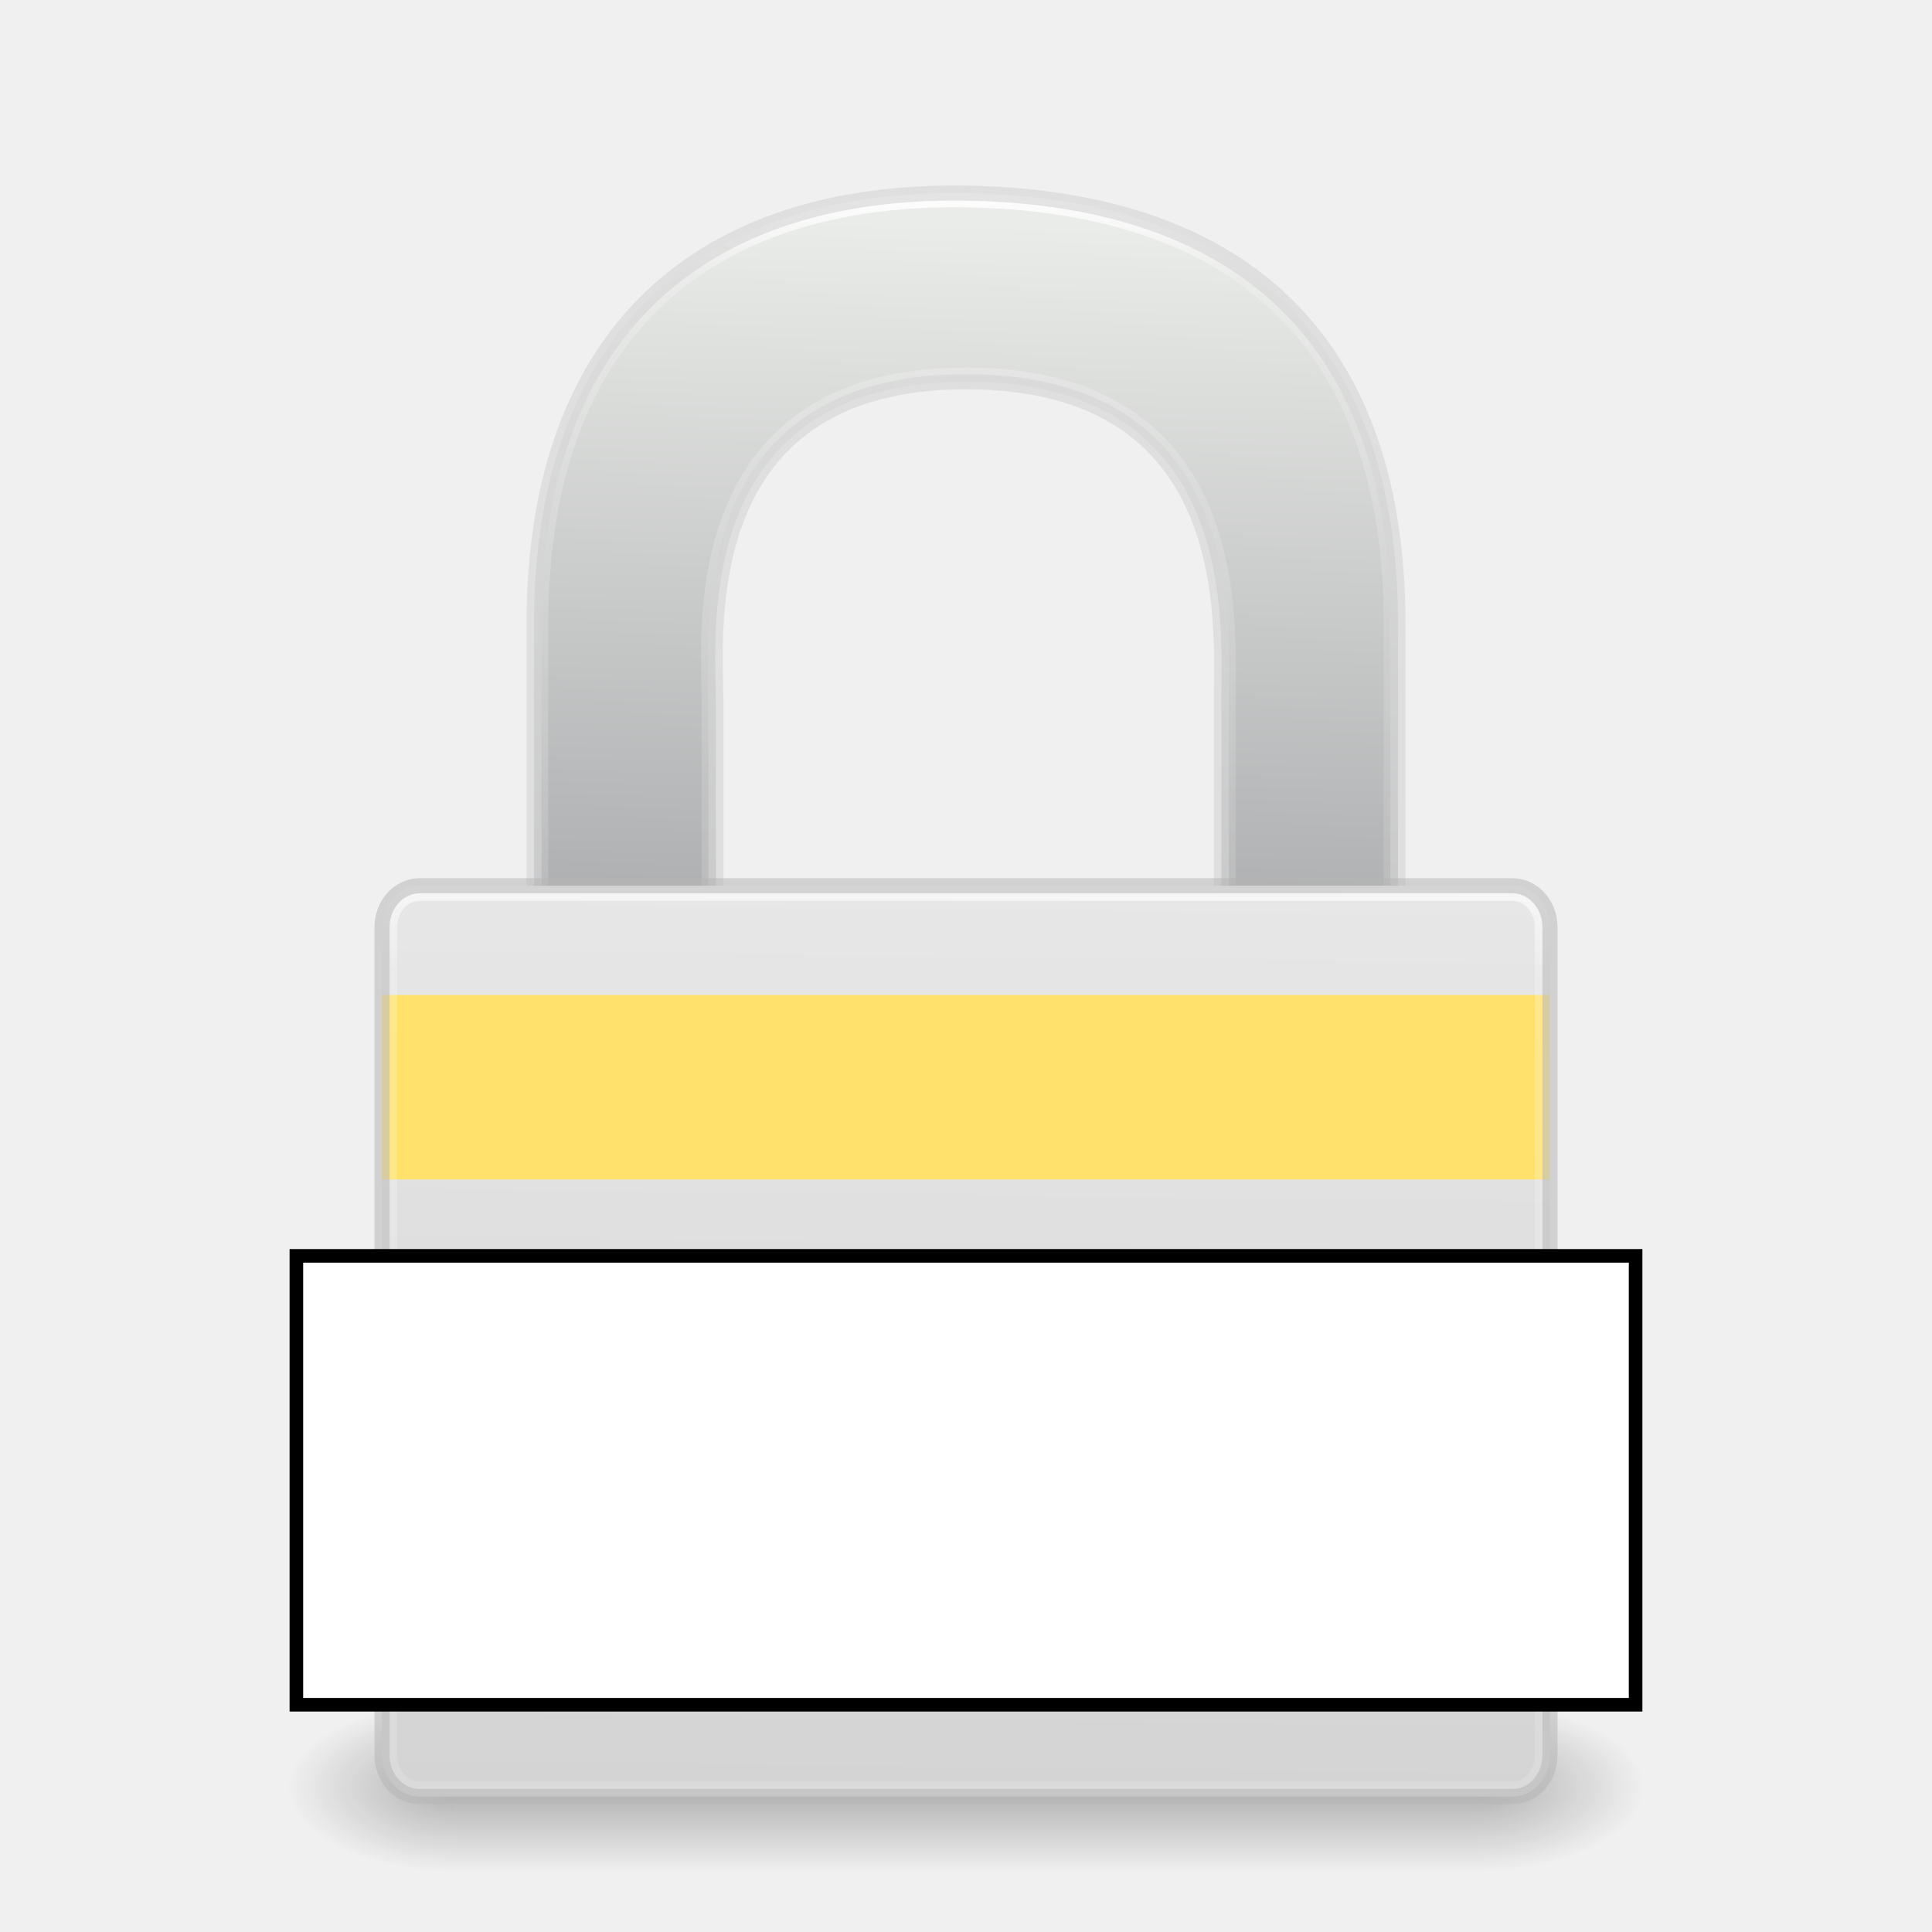
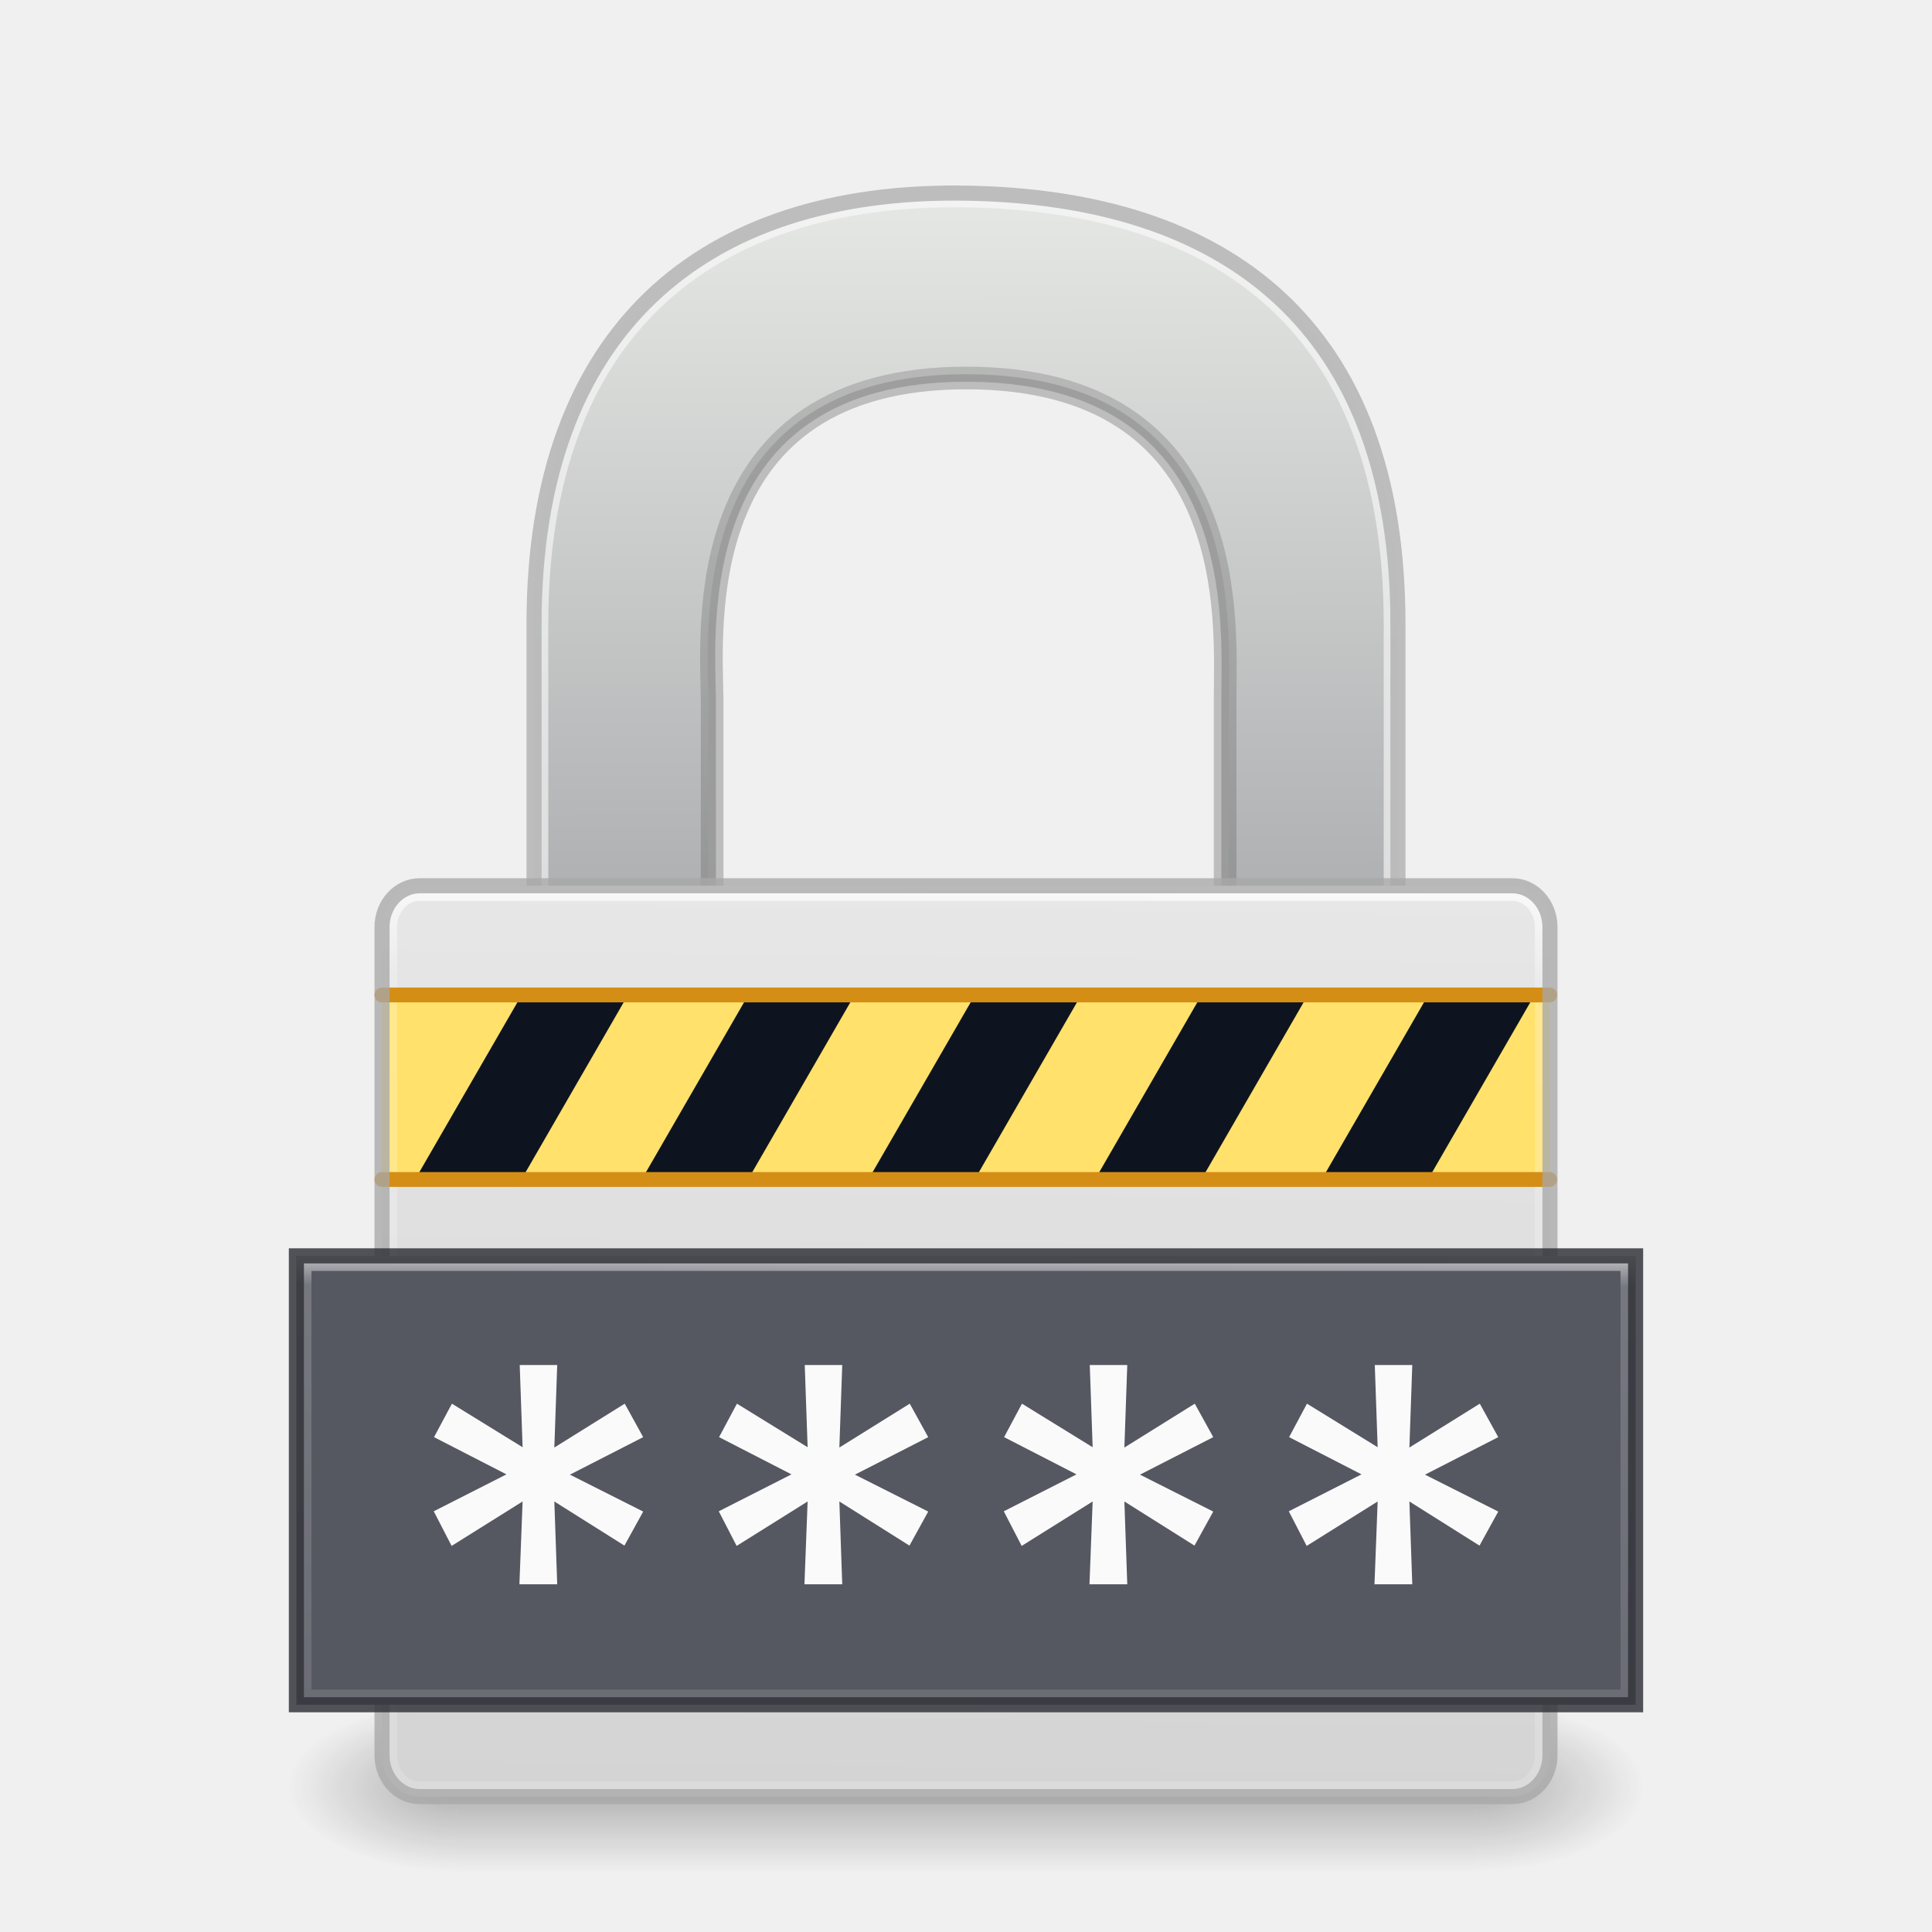
<svg xmlns="http://www.w3.org/2000/svg" xmlns:xlink="http://www.w3.org/1999/xlink" width="128" height="128" viewBox="0 0 128 128" version="1.1" id="SVGRoot">
  <defs id="defs3729">
+     <linearGradient id="linearGradient1091">
+       <stop offset="0" style="stop-color:#ffffff;stop-opacity:1" id="stop1083" />
+       <stop offset="0.089" style="stop-color:#ffffff;stop-opacity:0.235" id="stop1085" />
+       <stop offset="0.915" style="stop-color:#ffffff;stop-opacity:0.157" id="stop1087" />
+       <stop offset="1" style="stop-color:#ffffff;stop-opacity:0.392" id="stop1089" />
+     </linearGradient>
    <linearGradient id="linearGradient2127">
      <stop offset="0" style="stop-color:#eaece9;stop-opacity:1" id="stop2123" />
      <stop offset="1" style="stop-color:#abacae;stop-opacity:1" id="stop2125" />
    </linearGradient>
    <linearGradient id="linearGradient2081">
      <stop offset="0" style="stop-color:#ffffff;stop-opacity:1" id="stop2073" />
      <stop offset="0.107" style="stop-color:#ffffff;stop-opacity:0.235" id="stop2075" />
      <stop offset="0.932" style="stop-color:#ffffff;stop-opacity:0.157" id="stop2077" />
      <stop offset="1" style="stop-color:#ffffff;stop-opacity:0.392" id="stop2079" />
    </linearGradient>
    <linearGradient id="linearGradient2049">
      <stop offset="0" style="stop-color:#ffffff;stop-opacity:1" id="stop2041" />
      <stop offset="0.142" style="stop-color:#ffffff;stop-opacity:0.235" id="stop2043" />
      <stop offset="0.986" style="stop-color:#ffffff;stop-opacity:0.157" id="stop2045" />
      <stop offset="1" style="stop-color:#ffffff;stop-opacity:0.392" id="stop2047" />
    </linearGradient>
    <linearGradient id="linearGradient2005">
      <stop style="stop-color:#d4d4d4;stop-opacity:1;" offset="0" id="stop2001" />
      <stop style="stop-color:#fafafa;stop-opacity:1" offset="1" id="stop2003" />
    </linearGradient>
    <linearGradient id="linearGradient1442">
      <stop style="stop-color:#f8ffff;stop-opacity:1" offset="0" id="stop1438" />
      <stop style="stop-color:#fafafa;stop-opacity:1" offset="1" id="stop1440" />
    </linearGradient>
    <linearGradient id="linearGradient884">
      <stop style="stop-color:#36bebe;stop-opacity:1" offset="0" id="stop880" />
      <stop style="stop-color:#8cfcff;stop-opacity:1" offset="1" id="stop882" />
    </linearGradient>
    <filter style="color-interpolation-filters:sRGB" id="filter2385" x="-0.061" width="1.121" y="-1.914" height="4.828">
      <feGaussianBlur stdDeviation="1.209" id="feGaussianBlur2387" />
    </filter>
    <linearGradient xlink:href="#linearGradient884" id="linearGradient886" x1="7.894" y1="14.762" x2="7.841" y2="0.929" gradientUnits="userSpaceOnUse" gradientTransform="matrix(7.069583,0,0,7.069583,8.443331,-105.5567)" />
    <linearGradient xlink:href="#linearGradient1442" id="linearGradient1444" x1="24.049" y1="-21.021" x2="23.996" y2="5.098" gradientUnits="userSpaceOnUse" gradientTransform="matrix(2.131066,0,0,2.065559,13.85441,-34.62326)" />
    <linearGradient x1="76.523" y1="-9.023" x2="76.523" y2="3.451" id="linearGradient3149" xlink:href="#linearGradient4113" gradientUnits="userSpaceOnUse" gradientTransform="matrix(0.8955358,0,0,-0.8966327,-111.317,-44.54436)" />
    <linearGradient id="linearGradient4113">
      <stop id="stop4115" style="stop-color:#000000;stop-opacity:1" offset="0" />
      <stop id="stop4117" style="stop-color:#000000;stop-opacity:0" offset="1" />
    </linearGradient>
    <linearGradient x1="24" y1="5" x2="24" y2="43" id="linearGradient3159" xlink:href="#linearGradient3924-776" gradientUnits="userSpaceOnUse" gradientTransform="matrix(2.542396,0,0,2.542395,3.982518,-110.0175)" />
    <linearGradient id="linearGradient3924-776">
      <stop id="stop3124" style="stop-color:#ffffff;stop-opacity:1" offset="0" />
      <stop id="stop3126" style="stop-color:#ffffff;stop-opacity:0.235" offset="0.063" />
      <stop id="stop3128" style="stop-color:#ffffff;stop-opacity:0.157" offset="0.951" />
      <stop id="stop3130" style="stop-color:#ffffff;stop-opacity:0.392" offset="1" />
    </linearGradient>
    <radialGradient cx="6.73" cy="9.957" r="12.672" fx="6.2" fy="9.957" id="radialGradient3395" xlink:href="#linearGradient2867-449-88-871-390-598-476-591-434-148-57-177-8-3-3-6-4-8-8-8-5" gradientUnits="userSpaceOnUse" gradientTransform="matrix(0,25.08328,-30.79425,0,254.8159,-322.342)" />
    <linearGradient id="linearGradient2867-449-88-871-390-598-476-591-434-148-57-177-8-3-3-6-4-8-8-8-5">
      <stop id="stop3750-1-0-7-6-6-1-3-9-3" style="stop-color:#919caf;stop-opacity:1" offset="0" />
      <stop id="stop3752-3-7-4-0-32-8-923-0-7" style="stop-color:#68758e;stop-opacity:1" offset="0.262" />
      <stop id="stop3754-1-8-5-2-7-6-7-1-9" style="stop-color:#485a6c;stop-opacity:1" offset="0.705" />
      <stop id="stop3756-1-6-2-6-6-1-96-6-0" style="stop-color:#444c5c;stop-opacity:1" offset="1" />
    </linearGradient>
    <radialGradient cx="4.993" cy="43.5" r="2.5" fx="4.993" fy="43.5" id="radialGradient2455-1" xlink:href="#linearGradient3688-166-749-5" gradientUnits="userSpaceOnUse" gradientTransform="matrix(2.003784,0,0,1.4,27.98813,-17.4)" />
    <linearGradient id="linearGradient3688-166-749-5">
      <stop id="stop2883-0" style="stop-color:#181818;stop-opacity:1" offset="0" />
      <stop id="stop2885-5" style="stop-color:#181818;stop-opacity:0" offset="1" />
    </linearGradient>
    <radialGradient cx="4.993" cy="43.5" r="2.5" fx="4.993" fy="43.5" id="radialGradient2457-5" xlink:href="#linearGradient3688-166-749-5" gradientUnits="userSpaceOnUse" gradientTransform="matrix(2.003784,0,0,1.4,-20.01187,-104.4)" />
    <linearGradient x1="25.058" y1="47.028" x2="25.058" y2="39.999" id="linearGradient2459-7" xlink:href="#linearGradient3702-501-757-0" gradientUnits="userSpaceOnUse" />
    <linearGradient id="linearGradient3702-501-757-0">
      <stop id="stop2895-0" style="stop-color:#181818;stop-opacity:0" offset="0" />
      <stop id="stop2897-2" style="stop-color:#181818;stop-opacity:1" offset="0.5" />
      <stop id="stop2899-6" style="stop-color:#181818;stop-opacity:0" offset="1" />
    </linearGradient>
    <radialGradient cx="-4.029" cy="93.468" r="35.338" fx="-4.029" fy="93.468" id="radialGradient4377" xlink:href="#linearGradient4113" gradientUnits="userSpaceOnUse" gradientTransform="matrix(1.556392,0,0,0.1697883,70.27036,-14.8689)" />
    <linearGradient x1="8.643" y1="27.5" x2="23.3" y2="27.5" id="linearGradient3888-76" xlink:href="#linearGradient6057-35" gradientUnits="userSpaceOnUse" gradientTransform="matrix(-1.867169,0,0,1.500012,193.5339,-73.01307)" />
    <linearGradient id="linearGradient6057-35">
      <stop id="stop6059-0" style="stop-color:#ffffff;stop-opacity:1" offset="0" />
      <stop id="stop6061-4" style="stop-color:#ffffff;stop-opacity:0" offset="1" />
    </linearGradient>
    <linearGradient x1="8.643" y1="27.5" x2="23.3" y2="27.5" id="linearGradient3927-6" xlink:href="#linearGradient4113" gradientUnits="userSpaceOnUse" gradientTransform="matrix(-1.867169,0,0,1.500012,165.0446,-73.10499)" />
    <linearGradient x1="21.771" y1="14.871" x2="21.771" y2="27.925" id="linearGradient3059" xlink:href="#linearGradient5443" gradientUnits="userSpaceOnUse" gradientTransform="matrix(1.526316,0,0,1.428571,139.827,-54.47692)" />
    <linearGradient id="linearGradient5443">
      <stop id="stop5445" style="stop-color:#ffffff;stop-opacity:1" offset="0" />
      <stop id="stop5447" style="stop-color:#ffffff;stop-opacity:0.235" offset="0.033" />
      <stop id="stop5449" style="stop-color:#ffffff;stop-opacity:0.157" offset="0.986" />
      <stop id="stop5451" style="stop-color:#ffffff;stop-opacity:0.392" offset="1" />
    </linearGradient>
    <linearGradient x1="9" y1="29" x2="9" y2="14" id="linearGradient3062" xlink:href="#linearGradient6057-35" gradientUnits="userSpaceOnUse" gradientTransform="matrix(1.000008,0,0,1.400011,169.2483,-6.337521)" />
    <linearGradient x1="9" y1="29" x2="9" y2="14" id="linearGradient3065" xlink:href="#linearGradient6057-35" gradientUnits="userSpaceOnUse" gradientTransform="matrix(1.000008,0,0,1.400011,142.2481,-6.337521)" />
    <linearGradient x1="24" y1="29" x2="24" y2="14" id="linearGradient3068" xlink:href="#linearGradient5475" gradientUnits="userSpaceOnUse" gradientTransform="matrix(1.333333,0,0,1.400011,144.9147,-53.86295)" />
    <linearGradient id="linearGradient5475">
      <stop id="stop5477" style="stop-color:#d88f22;stop-opacity:1" offset="0" />
      <stop id="stop5479" style="stop-color:#d88f22;stop-opacity:0" offset="1" />
    </linearGradient>
    <linearGradient x1="9" y1="29" x2="9" y2="14" id="linearGradient3071" xlink:href="#linearGradient5475" gradientUnits="userSpaceOnUse" gradientTransform="matrix(1.333333,0,0,1.400011,140.9148,-53.86295)" />
    <radialGradient cx="16.824" cy="11.368" r="10.5" fx="16.777" fy="11.597" id="radialGradient3074" xlink:href="#linearGradient5409" gradientUnits="userSpaceOnUse" gradientTransform="matrix(0,2.22619,-3.210056,0,200.7402,-70.1533)" />
    <linearGradient id="linearGradient5409">
      <stop id="stop5411" style="stop-color:#f2e0c4;stop-opacity:1" offset="0" />
      <stop id="stop5559" style="stop-color:#e5af5b;stop-opacity:1" offset="0.765" />
      <stop id="stop5413" style="stop-color:#af6900;stop-opacity:1" offset="1" />
    </linearGradient>
    <linearGradient x1="25.058" y1="47.028" x2="25.058" y2="39.999" id="linearGradient3087" xlink:href="#linearGradient3702-501-757-0" gradientUnits="userSpaceOnUse" gradientTransform="matrix(2.406988,0,0,1.604658,6.232299,48.60186)" />
    <radialGradient cx="4.993" cy="43.5" r="2.5" fx="4.993" fy="43.5" id="radialGradient3090" xlink:href="#linearGradient3688-166-749-5" gradientUnits="userSpaceOnUse" gradientTransform="matrix(4.501545,0,0,2.246521,-52.79405,-216.1282)" />
    <radialGradient cx="4.993" cy="43.5" r="2.5" fx="4.993" fy="43.5" id="radialGradient3093" xlink:href="#linearGradient3688-166-749-5" gradientUnits="userSpaceOnUse" gradientTransform="matrix(4.501545,0,0,2.246521,75.20595,20.68081)" />
    <radialGradient cx="18.031" cy="6.281" r="3.182" fx="18.031" fy="6.281" id="radialGradient3328" xlink:href="#linearGradient6057-35" gradientUnits="userSpaceOnUse" gradientTransform="matrix(0.9605048,0,0,0.9968005,140.6021,-58.40987)" />
    <linearGradient x1="32.128" y1="13.789" x2="35.021" y2="13.789" id="linearGradient3326" xlink:href="#linearGradient4113" gradientUnits="userSpaceOnUse" gradientTransform="matrix(-0.8563683,0,0,0.9968005,185.2485,-57.25031)" />
    <linearGradient x1="35.005" y1="14.85" x2="33.004" y2="14.85" id="linearGradient3324" xlink:href="#linearGradient4113" gradientUnits="userSpaceOnUse" gradientTransform="matrix(0.8563683,0,0,0.9968005,145.0769,-57.25031)" />
    <linearGradient id="linearGradient10591-4">
      <stop id="stop10593-3" style="stop-color:#cad0c6;stop-opacity:1" offset="0" />
      <stop id="stop10599-8" style="stop-color:#eaece9;stop-opacity:1" offset="0.5" />
      <stop id="stop10595-4" style="stop-color:#c5cbc0;stop-opacity:1" offset="1" />
    </linearGradient>
-     <linearGradient x1="24.937" y1="5.752" x2="24.499" y2="25.013" id="linearGradient4076" xlink:href="#linearGradient2127" gradientUnits="userSpaceOnUse" gradientTransform="matrix(1.616161,0,0,1.881188,31.83369,12.89111)" />
-     <mask maskUnits="userSpaceOnUse" id="mask1967">
-       <rect style="opacity:1;fill:#ffffff;fill-opacity:1;fill-rule:evenodd;stroke:none;stroke-width:0.52;stroke-linecap:round;stroke-linejoin:round;stroke-miterlimit:4;stroke-dasharray:none;stroke-dashoffset:0;stroke-opacity:0.514;paint-order:markers fill stroke" id="rect1969" width="30.965" height="4.893" x="211.823" y="-23.266" />
-     </mask>
+     <linearGradient x1="24.46" y1="3.489" x2="24.499" y2="25.013" id="linearGradient4076" xlink:href="#linearGradient2127" gradientUnits="userSpaceOnUse" gradientTransform="matrix(2.130891,0,0,2.480326,12.70926,0.6024229)" />
    <linearGradient xlink:href="#linearGradient2005" id="linearGradient2007" x1="164.561" y1="-12.913" x2="165.123" y2="-60.975" gradientUnits="userSpaceOnUse" gradientTransform="matrix(2.496116,0,0,2.496116,-345.9827,150.8856)" />
    <linearGradient xlink:href="#linearGradient2049" id="linearGradient2039" x1="72.478" y1="54.631" x2="72.17" y2="103.73" gradientUnits="userSpaceOnUse" />
-     <linearGradient xlink:href="#linearGradient2005" id="linearGradient2059" gradientUnits="userSpaceOnUse" gradientTransform="matrix(1.887226,0,0,1.887226,-239.2402,126.6754)" x1="164.561" y1="-12.913" x2="165.123" y2="-60.975" />
-     <mask maskUnits="userSpaceOnUse" id="mask2055">
-       <rect width="58.504" height="45.625" rx="1.887" ry="2.074" x="41.481" y="56.965" id="rect2057" style="color:#000000;display:inline;overflow:visible;visibility:visible;fill:url(#linearGradient2059);fill-opacity:1;fill-rule:nonzero;stroke:none;stroke-width:1.978px;marker:none;enable-background:accumulate" />
-     </mask>
-     <linearGradient xlink:href="#linearGradient2081" id="linearGradient2071" x1="71.405" y1="22.23" x2="71.315" y2="60.667" gradientUnits="userSpaceOnUse" />
-     <linearGradient xlink:href="#linearGradient10591-4" id="linearGradient2091" gradientUnits="userSpaceOnUse" gradientTransform="matrix(1.616161,0,0,1.881188,31.83369,12.89111)" x1="10.651" y1="2.914" x2="27.192" y2="17.47" />
-     <mask maskUnits="userSpaceOnUse" id="mask2087">
-       <path d="M 49.03,58.355 V 43.792 c 0,-14.805 8.497,-21.839 21.624,-21.654 13.199,0.185 21.786,6.674 21.786,21.654 V 58.825 h -8.874 V 47.554 c 0,-3.762 0.919,-15.937 -12.819,-15.937 -13.625,0 -12.632,12.25 -12.579,15.922 v 10.879 z" id="path2089" style="fill:url(#linearGradient2091);fill-opacity:1;fill-rule:evenodd;stroke:none;stroke-width:1.887" />
-     </mask>
+     <clipPath clipPathUnits="userSpaceOnUse" id="clipPath1029">
+       <path d="M 35.382,60.546 V 41.345 c 0,-19.52 11.203,-28.794 28.511,-28.55 17.402,0.244 28.724,8.8 28.724,28.55 V 61.166 H 80.918 V 46.306 c 0,-4.961 1.211,-21.013 -16.902,-21.013 -17.964,0 -16.655,16.151 -16.586,20.993 v 14.344 z" id="path1031" style="fill:url(#linearGradient1033);fill-opacity:1;fill-rule:evenodd;stroke:none;stroke-width:1.887" />
+     </clipPath>
+     <linearGradient xlink:href="#linearGradient2127" id="linearGradient1033" gradientUnits="userSpaceOnUse" gradientTransform="matrix(2.130891,0,0,2.480326,12.70926,0.6024229)" x1="24.46" y1="3.489" x2="24.499" y2="25.013" />
+     <clipPath clipPathUnits="userSpaceOnUse" id="clipPath1043">
+       <rect y="-23.266" x="211.823" height="4.893" width="30.965" id="rect1045" style="opacity:1;fill:#ffffff;fill-opacity:1;fill-rule:evenodd;stroke:none;stroke-width:0.52;stroke-linecap:round;stroke-linejoin:round;stroke-miterlimit:4;stroke-dasharray:none;stroke-dashoffset:0;stroke-opacity:0.514;paint-order:markers fill stroke" />
+     </clipPath>
+     <clipPath clipPathUnits="userSpaceOnUse" id="clipPath1067">
+       <path style="fill:url(#linearGradient1071);fill-opacity:1;fill-rule:evenodd;stroke:none;stroke-width:1.887" id="path1069" d="M 49.03,58.355 V 43.792 c 0,-14.805 8.497,-21.839 21.624,-21.654 13.199,0.185 21.786,6.674 21.786,21.654 V 58.825 h -8.874 V 47.554 c 0,-3.762 0.919,-15.937 -12.819,-15.937 -13.625,0 -12.632,12.25 -12.579,15.922 v 10.879 z" />
+     </clipPath>
+     <linearGradient xlink:href="#linearGradient10591-4" id="linearGradient1071" gradientUnits="userSpaceOnUse" gradientTransform="matrix(1.616161,0,0,1.881188,31.83369,12.89111)" x1="10.651" y1="2.914" x2="27.192" y2="17.47" />
+     <linearGradient xlink:href="#linearGradient1091" id="linearGradient1081" x1="63.98" y1="82.252" x2="63.932" y2="115.309" gradientUnits="userSpaceOnUse" />
+     <clipPath clipPathUnits="userSpaceOnUse" id="clipPath1095">
+       <rect y="83.204" x="19.636" height="29.74" width="88.727" id="rect1097" style="opacity:1;fill:#555761;fill-opacity:1;stroke:none;stroke-width:0.9;stroke-miterlimit:4;stroke-dasharray:none;stroke-opacity:1" />
+     </clipPath>
+     <clipPath clipPathUnits="userSpaceOnUse" id="clipPath1103">
+       <rect style="color:#000000;display:inline;overflow:visible;visibility:visible;fill:url(#linearGradient1107);fill-opacity:1;fill-rule:nonzero;stroke:none;stroke-width:1.978px;marker:none;enable-background:accumulate" id="rect1105" y="56.965" x="41.481" ry="2.074" rx="1.887" height="45.625" width="58.504" />
+     </clipPath>
+     <linearGradient xlink:href="#linearGradient2005" id="linearGradient1107" gradientUnits="userSpaceOnUse" gradientTransform="matrix(1.887226,0,0,1.887226,-239.2402,126.6754)" x1="164.561" y1="-12.913" x2="165.123" y2="-60.975" />
  </defs>
  <g id="layer1" transform="translate(0,112)" style="display:none">
    <path d="m 119,1.001 a 55,6 0 0 1 -110,0 55,6 0 1 1 110,0 z" id="path3041" style="color:#000000;display:inline;overflow:visible;visibility:visible;opacity:0.2;fill:url(#radialGradient4377);fill-opacity:1;fill-rule:nonzero;stroke:none;stroke-width:1;marker:none;enable-background:accumulate" />
    <g transform="matrix(2.699999,0,0,0.5555561,1.199999,-23.11112)" id="g2036" style="display:inline">
      <g transform="matrix(1.052632,0,0,1.285713,-1.263158,-13.42854)" id="g3712" style="opacity:0.4">
        <rect width="5" height="7" x="38" y="40" id="rect2801" style="fill:url(#radialGradient2455-1);fill-opacity:1;stroke:none" />
        <rect width="5" height="7" x="-10" y="-47" transform="scale(-1)" id="rect3696" style="fill:url(#radialGradient2457-5);fill-opacity:1;stroke:none" />
        <rect width="28" height="7" x="10" y="40" id="rect3700" style="fill:url(#linearGradient2459-7);fill-opacity:1;stroke:none" />
      </g>
    </g>
    <path id="rect2099" style="opacity:0.417;fill:#53676c;fill-opacity:1;stroke-width:0.448;filter:url(#filter2385)" d="m 4.176,18.059 c -2.881,0 -5.201,0.34 -5.201,0.76 0,0.42 2.32,0.758 5.201,0.758 H 41.605 c 2.881,0 5.201,-0.338 5.201,-0.758 0,-0.42 -2.32,-0.76 -5.201,-0.76 z" transform="matrix(2.0335,0,0,1.726513,14.13806,-32.25829)" />
    <path id="rect3747" style="opacity:1;fill:url(#linearGradient886);fill-opacity:1;stroke:#347d7d;stroke-width:2.632;stroke-linecap:round;stroke-linejoin:round;stroke-miterlimit:4;stroke-dasharray:none;stroke-opacity:0.353" d="m 18.344,-97.684 c -1.124,0 -2.029,0.917 -2.029,2.057 v 93.255 c 0,1.139 0.905,2.057 2.029,2.057 H 111.656 c 1.124,0 2.029,-0.917 2.029,-2.057 V -95.628 c 0,-1.139 -0.905,-2.057 -2.029,-2.057 z" />
    <g style="display:inline" id="g3532-1" transform="matrix(1.123442,0,-0.7136519,1.260733,157.0523,-7.731172)" />
    <g style="display:inline;fill:#fce94f;stroke:none" id="g3557-05" transform="matrix(1.123442,0,-0.7136519,1.260733,157.0523,-7.731172)" />
    <g id="layer10" style="display:inline" transform="matrix(1.142857,0,0,1.142857,-543.4921,502.675)" />
    <g id="layer13" style="display:inline" transform="matrix(1.142857,0,0,1.142857,-543.4921,502.675)" />
    <g id="layer14" transform="matrix(1.142857,0,0,1.142857,-543.4921,502.675)" />
    <g id="layer15" style="display:inline" transform="matrix(1.142857,0,0,1.142857,-543.4921,502.675)" />
    <g id="g71291" style="display:inline" transform="matrix(1.142857,0,0,1.142857,-543.4921,502.675)" />
    <g id="g4953" style="display:inline" transform="matrix(1.142857,0,0,1.142857,-543.4921,502.675)" />
    <g id="layer12" style="display:inline" transform="matrix(1.142857,0,0,1.142857,-543.4921,502.675)" />
    <g style="display:inline;fill:#3a4351;fill-opacity:1" id="g3532-1-2" transform="matrix(1.123442,0,-0.7136519,1.260733,157.0523,-7.731171)" />
    <g style="display:inline;fill:#3a4351;fill-opacity:1;stroke:none" id="g3557-05-9" transform="matrix(1.123442,0,-0.7136519,1.260733,157.0523,-7.731171)" />
    <g id="layer10-2" style="display:inline;fill:#3a4351;fill-opacity:1" transform="matrix(1.142857,0,0,1.142857,-543.4921,502.675)" />
    <g id="layer13-5" style="display:inline;fill:#3a4351;fill-opacity:1" transform="matrix(1.142857,0,0,1.142857,-543.4921,502.675)" />
    <g style="fill:#3a4351;fill-opacity:1" id="layer14-4" transform="matrix(1.142857,0,0,1.142857,-543.4921,502.675)" />
    <g id="layer15-3" style="display:inline;fill:#3a4351;fill-opacity:1" transform="matrix(1.142857,0,0,1.142857,-543.4921,502.675)" />
    <g id="g71291-8" style="display:inline;fill:#3a4351;fill-opacity:1" transform="matrix(1.142857,0,0,1.142857,-543.4921,502.675)" />
    <g id="g4953-4" style="display:inline;fill:#3a4351;fill-opacity:1" transform="matrix(1.142857,0,0,1.142857,-543.4921,502.675)" />
    <g id="layer12-6" style="display:inline;fill:#3a4351;fill-opacity:1" transform="matrix(1.142857,0,0,1.142857,-543.4921,502.675)" />
    <path style="color:#000000;display:inline;overflow:visible;visibility:visible;opacity:0.15;fill:#000000;fill-opacity:1;fill-rule:nonzero;stroke:#000000;stroke-width:2.057;stroke-opacity:0.533;marker:none;enable-background:accumulate" id="rect2822-6" d="m 65,-74.652 c -8.853,0 -15.981,5.763 -15.981,12.854 v 6.13 c -4.427,0 -7.991,2.822 -7.991,6.328 v 18.984 c 0,3.506 3.564,6.328 7.991,6.328 h 31.962 c 4.427,0 7.991,-2.822 7.991,-6.328 V -49.34 c 0,-3.506 -3.564,-6.328 -7.991,-6.328 v -6.13 c 0,-7.09 -7.128,-12.854 -15.981,-12.854 z m 0,6.328 c 4.427,0 7.991,2.799 7.991,6.328 v 6.328 H 57.009 v -6.328 c 0,-3.529 3.564,-6.328 7.991,-6.328 z" />
    <path style="color:#000000;display:inline;overflow:visible;visibility:visible;opacity:0.15;fill:#000000;fill-opacity:1;fill-rule:nonzero;stroke:none;stroke-width:2.147;stroke-opacity:0.533;marker:none;enable-background:accumulate" id="rect2822-6-9" d="m 65,-75.676 c -8.658,0 -15.628,5.644 -15.628,12.587 v 6.003 c -4.329,0 -7.814,2.764 -7.814,6.197 v 18.59 c 0,3.433 3.485,6.197 7.814,6.197 h 31.256 c 4.329,0 7.814,-2.764 7.814,-6.197 v -18.59 c 0,-3.433 -3.485,-6.197 -7.814,-6.197 v -6.003 c 0,-6.943 -6.97,-12.587 -15.628,-12.587 z m 0,6.197 c 4.329,0 7.814,2.741 7.814,6.197 v 6.197 H 57.186 v -6.197 c 0,-3.456 3.485,-6.197 7.814,-6.197 z" />
    <path style="color:#000000;display:inline;overflow:visible;visibility:visible;fill:url(#linearGradient1444);fill-opacity:1;fill-rule:nonzero;stroke:none;stroke-width:2.147;marker:none;enable-background:accumulate" id="rect2822" d="m 65,-78 c -8.658,0 -15.628,5.644 -15.628,12.587 v 6.003 c -4.329,0 -7.814,2.764 -7.814,6.197 v 18.59 c 0,3.433 3.485,6.197 7.814,6.197 h 31.256 c 4.329,0 7.814,-2.764 7.814,-6.197 v -18.59 c 0,-3.433 -3.485,-6.197 -7.814,-6.197 v -6.003 C 80.628,-72.356 73.658,-78 65,-78 Z m 0,6.197 c 4.329,0 7.814,2.741 7.814,6.197 v 6.197 H 57.186 v -6.197 c 0,-3.456 3.485,-6.197 7.814,-6.197 z" />
    <g id="layer10-9" style="display:inline" transform="translate(-330.0812,574.547)" />
    <g id="layer13-6" style="display:inline" transform="translate(-330.0812,574.547)" />
    <g id="layer14-1" transform="translate(-330.0812,574.547)" />
    <g id="layer15-0" style="display:inline" transform="translate(-330.0812,574.547)" />
    <g id="g71291-3" style="display:inline" transform="translate(-330.0812,574.547)" />
    <g id="g4953-7" style="display:inline" transform="translate(-330.0812,574.547)" />
    <g id="layer12-65" style="display:inline" transform="translate(-330.0812,574.547)" />
    <rect width="94.069" height="94.069" rx="2.473" ry="2.274" x="17.966" y="-96.034" id="rect6741-7" style="opacity:0.3;fill:none;stroke:url(#linearGradient3159);stroke-width:0.931;stroke-linecap:round;stroke-linejoin:round;stroke-miterlimit:4;stroke-dasharray:none;stroke-dashoffset:0;stroke-opacity:1" />
  </g>
  <g id="layer3" style="display:none">
    <rect style="opacity:0.354;fill:#919191;fill-opacity:1;fill-rule:evenodd;stroke:none;stroke-width:1;stroke-linecap:round;stroke-linejoin:round;stroke-miterlimit:4;stroke-dasharray:none;stroke-dashoffset:0;stroke-opacity:0.608;paint-order:markers fill stroke" id="rect2119" width="128" height="128" x="0" y="0" rx="1.887" ry="2.074" />
  </g>
  <g id="layer2">
-     <g id="g2098" transform="matrix(1.318489,0,0,1.318489,-29.26311,-16.39437)" style="stroke-width:0.758">
-       <path d="M 49.03,58.355 V 43.792 c 0,-14.805 8.497,-21.839 21.624,-21.654 13.199,0.185 21.786,6.674 21.786,21.654 V 58.825 h -8.874 V 47.554 c 0,-3.762 0.919,-15.937 -12.819,-15.937 -13.625,0 -12.632,12.25 -12.579,15.922 v 10.879 z" id="path2086-6" style="fill:url(#linearGradient4076);fill-opacity:1;fill-rule:evenodd;stroke:none;stroke-width:1.431" />
-       <path mask="url(#mask2087)" style="fill:none;fill-opacity:1;fill-rule:evenodd;stroke:url(#linearGradient2071);stroke-width:1.431" id="path2063" d="M 49.03,58.355 V 43.792 c 0,-14.805 8.497,-21.839 21.624,-21.654 13.199,0.185 21.786,6.674 21.786,21.654 V 58.825 h -8.874 V 47.554 c 0,-3.762 0.919,-15.937 -12.819,-15.937 -13.625,0 -12.632,12.25 -12.579,15.922 v 10.879 z" />
-       <path style="fill:none;fill-opacity:1;fill-rule:evenodd;stroke:#d4d4d4;stroke-width:0.758;stroke-miterlimit:4;stroke-dasharray:none;stroke-opacity:0.608" id="path2093" d="M 49.03,58.355 V 43.792 c 0,-14.805 8.497,-21.839 21.624,-21.654 13.199,0.185 21.786,6.674 21.786,21.654 V 58.825 h -8.874 V 47.554 c 0,-3.762 0.919,-15.937 -12.819,-15.937 -13.625,0 -12.632,12.25 -12.579,15.922 v 10.879 z" />
-     </g>
+     <path style="fill:url(#linearGradient4076);fill-opacity:1;fill-rule:evenodd;stroke:none;stroke-width:1.887" id="path2086-6" d="M 35.382,60.546 V 41.345 c 0,-19.52 11.203,-28.794 28.511,-28.55 17.402,0.244 28.724,8.8 28.724,28.55 V 61.166 H 80.918 V 46.306 c 0,-4.961 1.211,-21.013 -16.902,-21.013 -17.964,0 -16.655,16.151 -16.586,20.993 v 14.344 z" />
+     <path d="M 49.03,58.355 V 43.792 c 0,-14.805 8.497,-21.839 21.624,-21.654 13.199,0.185 21.786,6.674 21.786,21.654 V 58.825" id="path2063" style="fill:none;fill-opacity:1;fill-rule:evenodd;stroke:#fafafa;stroke-width:1.431;stroke-opacity:0.615" mask="none" transform="matrix(1.318489,0,0,1.318489,-29.26311,-16.39437)" clip-path="url(#clipPath1067)" />
+     <path d="M 35.382,60.546 V 41.345 c 0,-19.52 11.203,-28.794 28.511,-28.55 17.402,0.244 28.724,8.8 28.724,28.55 V 61.166 H 80.918 V 46.306 c 0,-4.961 1.211,-21.013 -16.902,-21.013 -17.964,0 -16.655,16.151 -16.586,20.993 v 14.344 z" id="path2093" style="fill:none;fill-opacity:1;fill-rule:evenodd;stroke:#b7b7b7;stroke-width:1;stroke-miterlimit:4;stroke-dasharray:none;stroke-opacity:0.899" />
+     <path style="fill:none;fill-opacity:1;fill-rule:evenodd;stroke:#282828;stroke-width:2;stroke-miterlimit:4;stroke-dasharray:none;stroke-opacity:0.188" id="path1023" d="M 80.918,61.166 V 46.306 c 0,-4.961 1.211,-21.013 -16.902,-21.013 -17.964,0 -16.655,16.151 -16.586,20.993 v 14.344" clip-path="url(#clipPath1029)" />
    <rect style="opacity:0.3;fill:url(#radialGradient3093);fill-opacity:1;stroke:none;stroke-width:1.887" id="rect2801-9" y="112.788" x="97.698" height="11.233" width="11.233" />
    <rect style="opacity:0.3;fill:url(#radialGradient3090);fill-opacity:1;stroke:none;stroke-width:1.887" id="rect3696-3" transform="scale(-1)" y="-124.021" x="-30.302" height="11.233" width="11.233" />
    <rect style="opacity:0.3;fill:url(#linearGradient3087);fill-opacity:1;stroke:none;stroke-width:1.887" id="rect3700-3" y="112.788" x="30.302" height="11.233" width="67.396" />
    <rect style="color:#000000;display:inline;overflow:visible;visibility:visible;fill:url(#linearGradient2007);fill-opacity:1;fill-rule:nonzero;stroke:none;stroke-width:1.978px;marker:none;enable-background:accumulate" id="rect3186-2" y="58.684" x="25.31" ry="2.743" rx="2.496" height="60.345" width="77.38" />
-     <g style="stroke-width:0.756" id="g1999" transform="matrix(2.496116,0,0,2.496116,-345.9827,144.805)">
-       <g style="stroke-width:0.756" id="g1988">
-         <g style="stroke-width:0.756" id="g1978" transform="matrix(1.000922,0,0,1.000922,-63.28798,1.309232)">
-           <rect y="-32.882" x="211.839" height="4.893" width="30.965" id="rect1061" style="opacity:1;fill:#ffe16b;fill-opacity:1;fill-rule:evenodd;stroke:none;stroke-width:0.393;stroke-linecap:round;stroke-linejoin:round;stroke-miterlimit:4;stroke-dasharray:none;stroke-dashoffset:0;stroke-opacity:0.514;paint-order:markers fill stroke" />
-           <g style="stroke-width:0.756" transform="translate(0,-9.624455)" mask="url(#mask1967)" id="g1955">
-             <path d="m 210.563,-14.632 c 0,0 7.723,-13.376 7.723,-13.376 0,0 2.114,1.22 2.114,1.22 0,0 -7.723,13.376 -7.723,13.376 0,0 -2.114,-1.22 -2.114,-1.22" style="opacity:1;fill:#0e141f;fill-opacity:1;fill-rule:evenodd;stroke:none;stroke-width:0.196;stroke-linecap:round;stroke-linejoin:round;stroke-miterlimit:4;stroke-dasharray:none;stroke-dashoffset:0;stroke-opacity:0.514;paint-order:markers fill stroke" id="path1945" />
-             <path d="m 216.573,-14.632 c 0,0 7.723,-13.376 7.723,-13.376 0,0 2.114,1.22 2.114,1.22 0,0 -7.723,13.376 -7.723,13.376 0,0 -2.114,-1.22 -2.114,-1.22" style="opacity:1;fill:#0e141f;fill-opacity:1;fill-rule:evenodd;stroke:none;stroke-width:0.196;stroke-linecap:round;stroke-linejoin:round;stroke-miterlimit:4;stroke-dasharray:none;stroke-dashoffset:0;stroke-opacity:0.514;paint-order:markers fill stroke" id="path1947" />
-             <path d="m 222.583,-14.632 c 0,0 7.723,-13.376 7.723,-13.376 0,0 2.114,1.22 2.114,1.22 0,0 -7.723,13.376 -7.723,13.376 0,0 -2.114,-1.22 -2.114,-1.22" style="opacity:1;fill:#0e141f;fill-opacity:1;fill-rule:evenodd;stroke:none;stroke-width:0.196;stroke-linecap:round;stroke-linejoin:round;stroke-miterlimit:4;stroke-dasharray:none;stroke-dashoffset:0;stroke-opacity:0.514;paint-order:markers fill stroke" id="path1949" />
-             <path d="m 228.593,-14.632 c 0,0 7.723,-13.376 7.723,-13.376 0,0 2.114,1.22 2.114,1.22 0,0 -7.723,13.376 -7.723,13.376 0,0 -2.114,-1.22 -2.114,-1.22" style="opacity:1;fill:#0e141f;fill-opacity:1;fill-rule:evenodd;stroke:none;stroke-width:0.196;stroke-linecap:round;stroke-linejoin:round;stroke-miterlimit:4;stroke-dasharray:none;stroke-dashoffset:0;stroke-opacity:0.514;paint-order:markers fill stroke" id="path1951" />
-             <path d="m 234.604,-14.632 c 0,0 7.723,-13.376 7.723,-13.376 0,0 2.114,1.22 2.114,1.22 0,0 -7.723,13.376 -7.723,13.376 0,0 -2.114,-1.22 -2.114,-1.22" style="opacity:1;fill:#0e141f;fill-opacity:1;fill-rule:evenodd;stroke:none;stroke-width:0.196;stroke-linecap:round;stroke-linejoin:round;stroke-miterlimit:4;stroke-dasharray:none;stroke-dashoffset:0;stroke-opacity:0.514;paint-order:markers fill stroke" id="path1953" />
-           </g>
-         </g>
-       </g>
+     <rect style="opacity:1;fill:#ffe16b;fill-opacity:1;fill-rule:evenodd;stroke:none;stroke-width:0.983;stroke-linecap:round;stroke-linejoin:round;stroke-miterlimit:4;stroke-dasharray:none;stroke-dashoffset:0;stroke-opacity:0.514;paint-order:markers fill stroke" id="rect1061" width="77.363" height="12.225" x="25.305" y="65.919" />
+     <g id="g1955" mask="none" transform="matrix(2.498418,0,0,2.498418,-503.9569,124.0271)" style="stroke-width:0.756" clip-path="url(#clipPath1043)">
+       <path id="path1945" style="opacity:1;fill:#0e141f;fill-opacity:1;fill-rule:evenodd;stroke:none;stroke-width:0.196;stroke-linecap:round;stroke-linejoin:round;stroke-miterlimit:4;stroke-dasharray:none;stroke-dashoffset:0;stroke-opacity:0.514;paint-order:markers fill stroke" d="m 210.563,-14.632 c 0,0 7.723,-13.376 7.723,-13.376 0,0 2.114,1.22 2.114,1.22 0,0 -7.723,13.376 -7.723,13.376 0,0 -2.114,-1.22 -2.114,-1.22" />
+       <path id="path1947" style="opacity:1;fill:#0e141f;fill-opacity:1;fill-rule:evenodd;stroke:none;stroke-width:0.196;stroke-linecap:round;stroke-linejoin:round;stroke-miterlimit:4;stroke-dasharray:none;stroke-dashoffset:0;stroke-opacity:0.514;paint-order:markers fill stroke" d="m 216.573,-14.632 c 0,0 7.723,-13.376 7.723,-13.376 0,0 2.114,1.22 2.114,1.22 0,0 -7.723,13.376 -7.723,13.376 0,0 -2.114,-1.22 -2.114,-1.22" />
+       <path id="path1949" style="opacity:1;fill:#0e141f;fill-opacity:1;fill-rule:evenodd;stroke:none;stroke-width:0.196;stroke-linecap:round;stroke-linejoin:round;stroke-miterlimit:4;stroke-dasharray:none;stroke-dashoffset:0;stroke-opacity:0.514;paint-order:markers fill stroke" d="m 222.583,-14.632 c 0,0 7.723,-13.376 7.723,-13.376 0,0 2.114,1.22 2.114,1.22 0,0 -7.723,13.376 -7.723,13.376 0,0 -2.114,-1.22 -2.114,-1.22" />
+       <path id="path1951" style="opacity:1;fill:#0e141f;fill-opacity:1;fill-rule:evenodd;stroke:none;stroke-width:0.196;stroke-linecap:round;stroke-linejoin:round;stroke-miterlimit:4;stroke-dasharray:none;stroke-dashoffset:0;stroke-opacity:0.514;paint-order:markers fill stroke" d="m 228.593,-14.632 c 0,0 7.723,-13.376 7.723,-13.376 0,0 2.114,1.22 2.114,1.22 0,0 -7.723,13.376 -7.723,13.376 0,0 -2.114,-1.22 -2.114,-1.22" />
+       <path id="path1953" style="opacity:1;fill:#0e141f;fill-opacity:1;fill-rule:evenodd;stroke:none;stroke-width:0.196;stroke-linecap:round;stroke-linejoin:round;stroke-miterlimit:4;stroke-dasharray:none;stroke-dashoffset:0;stroke-opacity:0.514;paint-order:markers fill stroke" d="m 234.604,-14.632 c 0,0 7.723,-13.376 7.723,-13.376 0,0 2.114,1.22 2.114,1.22 0,0 -7.723,13.376 -7.723,13.376 0,0 -2.114,-1.22 -2.114,-1.22" />
    </g>
-     <rect width="58.504" height="45.625" rx="1.887" ry="2.074" x="41.481" y="56.965" id="rect2015" style="color:#000000;display:inline;overflow:visible;visibility:visible;fill:none;fill-opacity:1;fill-rule:nonzero;stroke:url(#linearGradient2039);stroke-width:1.512;stroke-miterlimit:4;stroke-dasharray:none;stroke-opacity:1;marker:none;enable-background:accumulate" mask="url(#mask2055)" transform="matrix(1.322637,0,0,1.322637,-29.55466,-16.66006)" />
-     <rect width="77.38" height="60.345" rx="2.496" ry="2.743" x="25.31" y="58.684" id="rect2061" style="color:#000000;display:inline;overflow:visible;visibility:visible;fill:none;fill-opacity:1;fill-rule:nonzero;stroke:#b4b4b4;stroke-width:1;stroke-miterlimit:4;stroke-dasharray:none;stroke-opacity:0.527;marker:none;enable-background:accumulate" />
-     <rect style="opacity:1;fill:#ffffff;fill-opacity:1;stroke:#000000;stroke-width:0.9;stroke-miterlimit:4;stroke-dasharray:none;stroke-opacity:1" id="rect982" width="88.727" height="29.74" x="19.636" y="83.204" />
-     <flowRoot xml:space="preserve" id="flowRoot974" style="font-style:normal;font-variant:normal;font-weight:normal;font-stretch:normal;font-size:40px;line-height:1.25;font-family:'SF Pro Display';-inkscape-font-specification:'SF Pro Display';letter-spacing:0px;word-spacing:0px;fill:#000000;fill-opacity:1;stroke:none" transform="matrix(0.978576,0,0,0.978576,21.17775,25.53385)">
-       <flowRegion id="flowRegion976" style="font-style:normal;font-variant:normal;font-weight:normal;font-stretch:normal;font-family:'SF Pro Display';-inkscape-font-specification:'SF Pro Display'">
-         <rect id="rect978" width="119.089" height="48.713" x="5.127" y="58.88" style="font-style:normal;font-variant:normal;font-weight:normal;font-stretch:normal;font-family:'SF Pro Display';-inkscape-font-specification:'SF Pro Display'" />
-       </flowRegion>
-       <flowPara id="flowPara980" style="font-style:normal;font-variant:normal;font-weight:normal;font-stretch:normal;font-family:'SF Pro Display';-inkscape-font-specification:'SF Pro Display'">****</flowPara>
-     </flowRoot>
+     <rect width="58.504" height="45.625" rx="1.887" ry="2.074" x="41.481" y="56.965" id="rect2015" style="color:#000000;display:inline;overflow:visible;visibility:visible;fill:none;fill-opacity:1;fill-rule:nonzero;stroke:url(#linearGradient2039);stroke-width:1.512;stroke-miterlimit:4;stroke-dasharray:none;stroke-opacity:1;marker:none;enable-background:accumulate" mask="none" transform="matrix(1.322637,0,0,1.322637,-29.55466,-16.66006)" clip-path="url(#clipPath1103)" />
+     <path style="opacity:1;fill:none;fill-opacity:1;fill-rule:evenodd;stroke:#d48e15;stroke-width:0.983;stroke-linecap:round;stroke-linejoin:round;stroke-miterlimit:4;stroke-dasharray:none;stroke-dashoffset:0;stroke-opacity:1;paint-order:markers fill stroke" d="M 102.668,78.144 H 25.305 m 0,-12.225 h 77.363" id="rect1099" />
+     <rect width="77.38" height="60.345" rx="2.496" ry="2.743" x="25.31" y="58.684" id="rect2061" style="color:#000000;display:inline;overflow:visible;visibility:visible;fill:none;fill-opacity:1;fill-rule:nonzero;stroke:#a8a8a8;stroke-width:1;stroke-miterlimit:4;stroke-dasharray:none;stroke-opacity:0.774;marker:none;enable-background:accumulate" />
+     <rect style="opacity:1;fill:#555761;fill-opacity:1;stroke:none;stroke-width:0.9;stroke-miterlimit:4;stroke-dasharray:none;stroke-opacity:1" id="rect982" width="88.727" height="29.74" x="19.636" y="83.204" />
+     <g aria-label="****" transform="matrix(0.978576,0,0,0.978576,21.17775,25.53385)" style="font-style:normal;font-variant:normal;font-weight:normal;font-stretch:normal;font-size:40px;line-height:1.25;font-family:'SF Pro Display';-inkscape-font-specification:'SF Pro Display';letter-spacing:0px;word-spacing:0px;fill:#fafafa;fill-opacity:1;stroke:none" id="flowRoot974">
+       <path d="m 20.635,78.55 1.27,-2.305 -4.961,-2.5 4.961,-2.539 -1.25,-2.266 -4.766,2.969 0.195,-5.586 h -2.539 l 0.195,5.566 -4.785,-2.949 -1.211,2.266 4.902,2.52 -4.922,2.5 1.211,2.344 4.805,-3.008 -0.215,5.605 h 2.559 l -0.195,-5.605 z" style="font-style:normal;font-variant:normal;font-weight:normal;font-stretch:normal;font-family:'SF Pro Display';-inkscape-font-specification:'SF Pro Display';fill:#fafafa" id="path981" />
+       <path d="m 39.932,78.55 1.27,-2.305 -4.961,-2.5 4.961,-2.539 -1.25,-2.266 -4.766,2.969 0.195,-5.586 h -2.539 l 0.195,5.566 -4.785,-2.949 -1.211,2.266 4.902,2.52 -4.922,2.5 1.211,2.344 4.805,-3.008 -0.215,5.605 h 2.559 l -0.195,-5.605 z" style="font-style:normal;font-variant:normal;font-weight:normal;font-stretch:normal;font-family:'SF Pro Display';-inkscape-font-specification:'SF Pro Display';fill:#fafafa" id="path983" />
+       <path d="m 59.229,78.55 1.27,-2.305 -4.961,-2.5 4.961,-2.539 -1.25,-2.266 -4.766,2.969 0.195,-5.586 h -2.539 l 0.195,5.566 -4.785,-2.949 -1.211,2.266 4.902,2.52 -4.922,2.5 1.211,2.344 4.805,-3.008 -0.215,5.605 h 2.559 l -0.195,-5.605 z" style="font-style:normal;font-variant:normal;font-weight:normal;font-stretch:normal;font-family:'SF Pro Display';-inkscape-font-specification:'SF Pro Display';fill:#fafafa" id="path985" />
+       <path d="m 78.525,78.55 1.27,-2.305 -4.961,-2.5 4.961,-2.539 -1.25,-2.266 -4.766,2.969 0.195,-5.586 h -2.539 l 0.195,5.566 -4.785,-2.949 -1.211,2.266 4.902,2.52 -4.922,2.5 1.211,2.344 4.805,-3.008 -0.215,5.605 h 2.559 l -0.195,-5.605 z" style="font-style:normal;font-variant:normal;font-weight:normal;font-stretch:normal;font-family:'SF Pro Display';-inkscape-font-specification:'SF Pro Display';fill:#fafafa" id="path987" />
+     </g>
+     <rect style="opacity:1;fill:none;fill-opacity:1;stroke:url(#linearGradient1081);stroke-width:2;stroke-miterlimit:4;stroke-dasharray:none;stroke-opacity:0.827" id="rect1073" width="88.727" height="29.74" x="19.636" y="83.204" clip-path="url(#clipPath1095)" />
+     <rect y="83.204" x="19.636" height="29.74" width="88.727" id="rect990" style="opacity:1;fill:none;fill-opacity:1;stroke:#313238;stroke-width:1;stroke-miterlimit:4;stroke-dasharray:none;stroke-opacity:0.827" />
  </g>
</svg>
